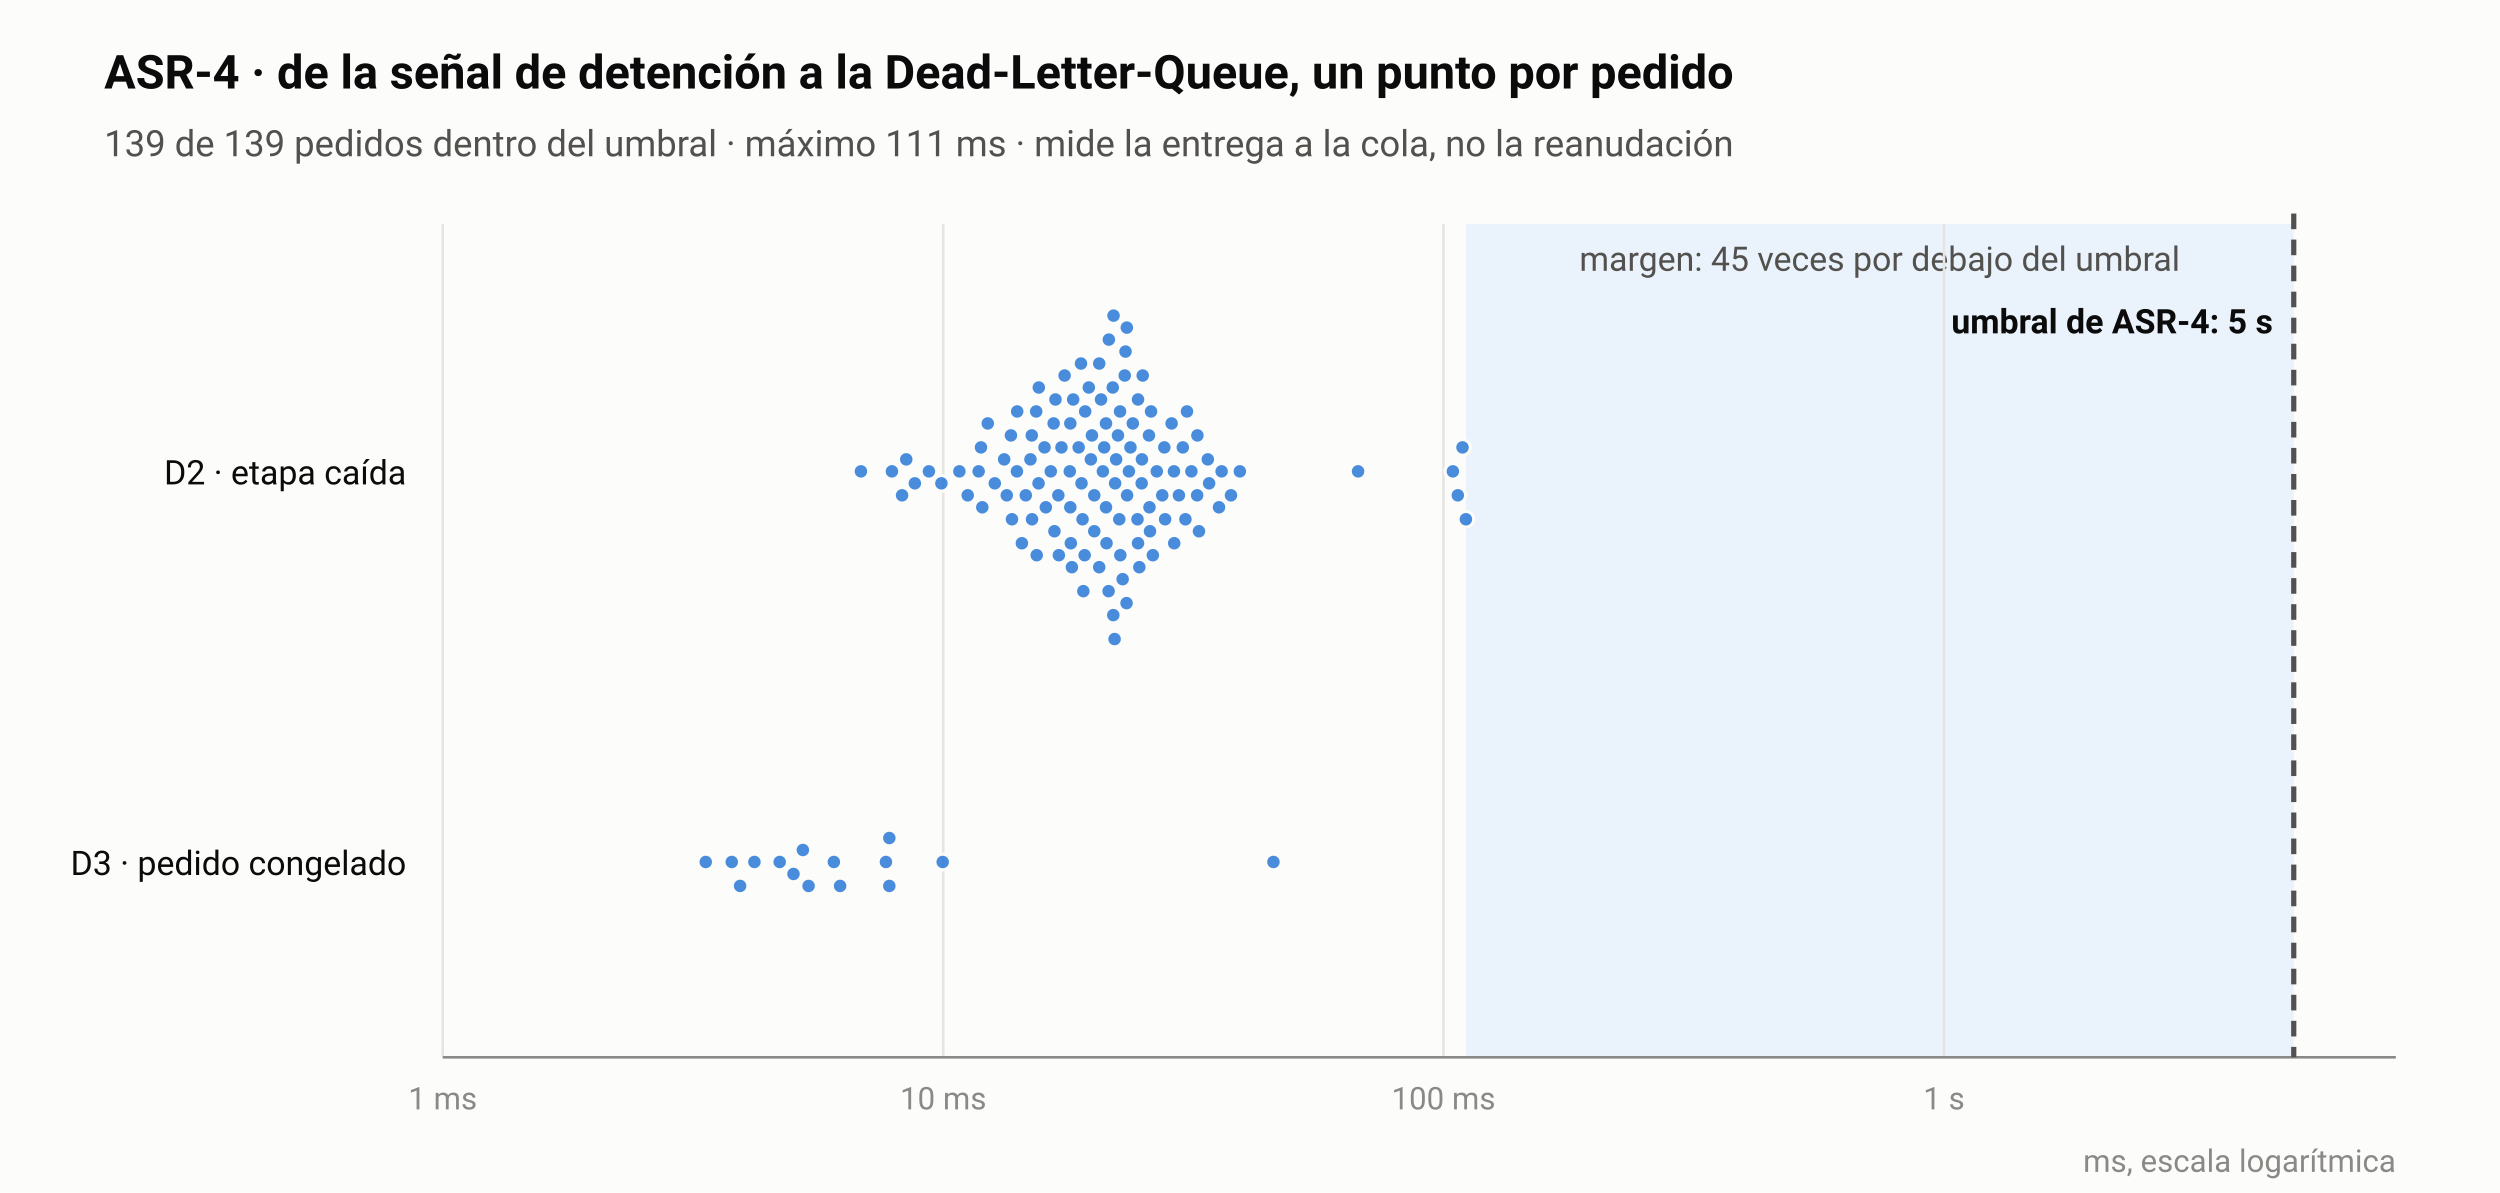
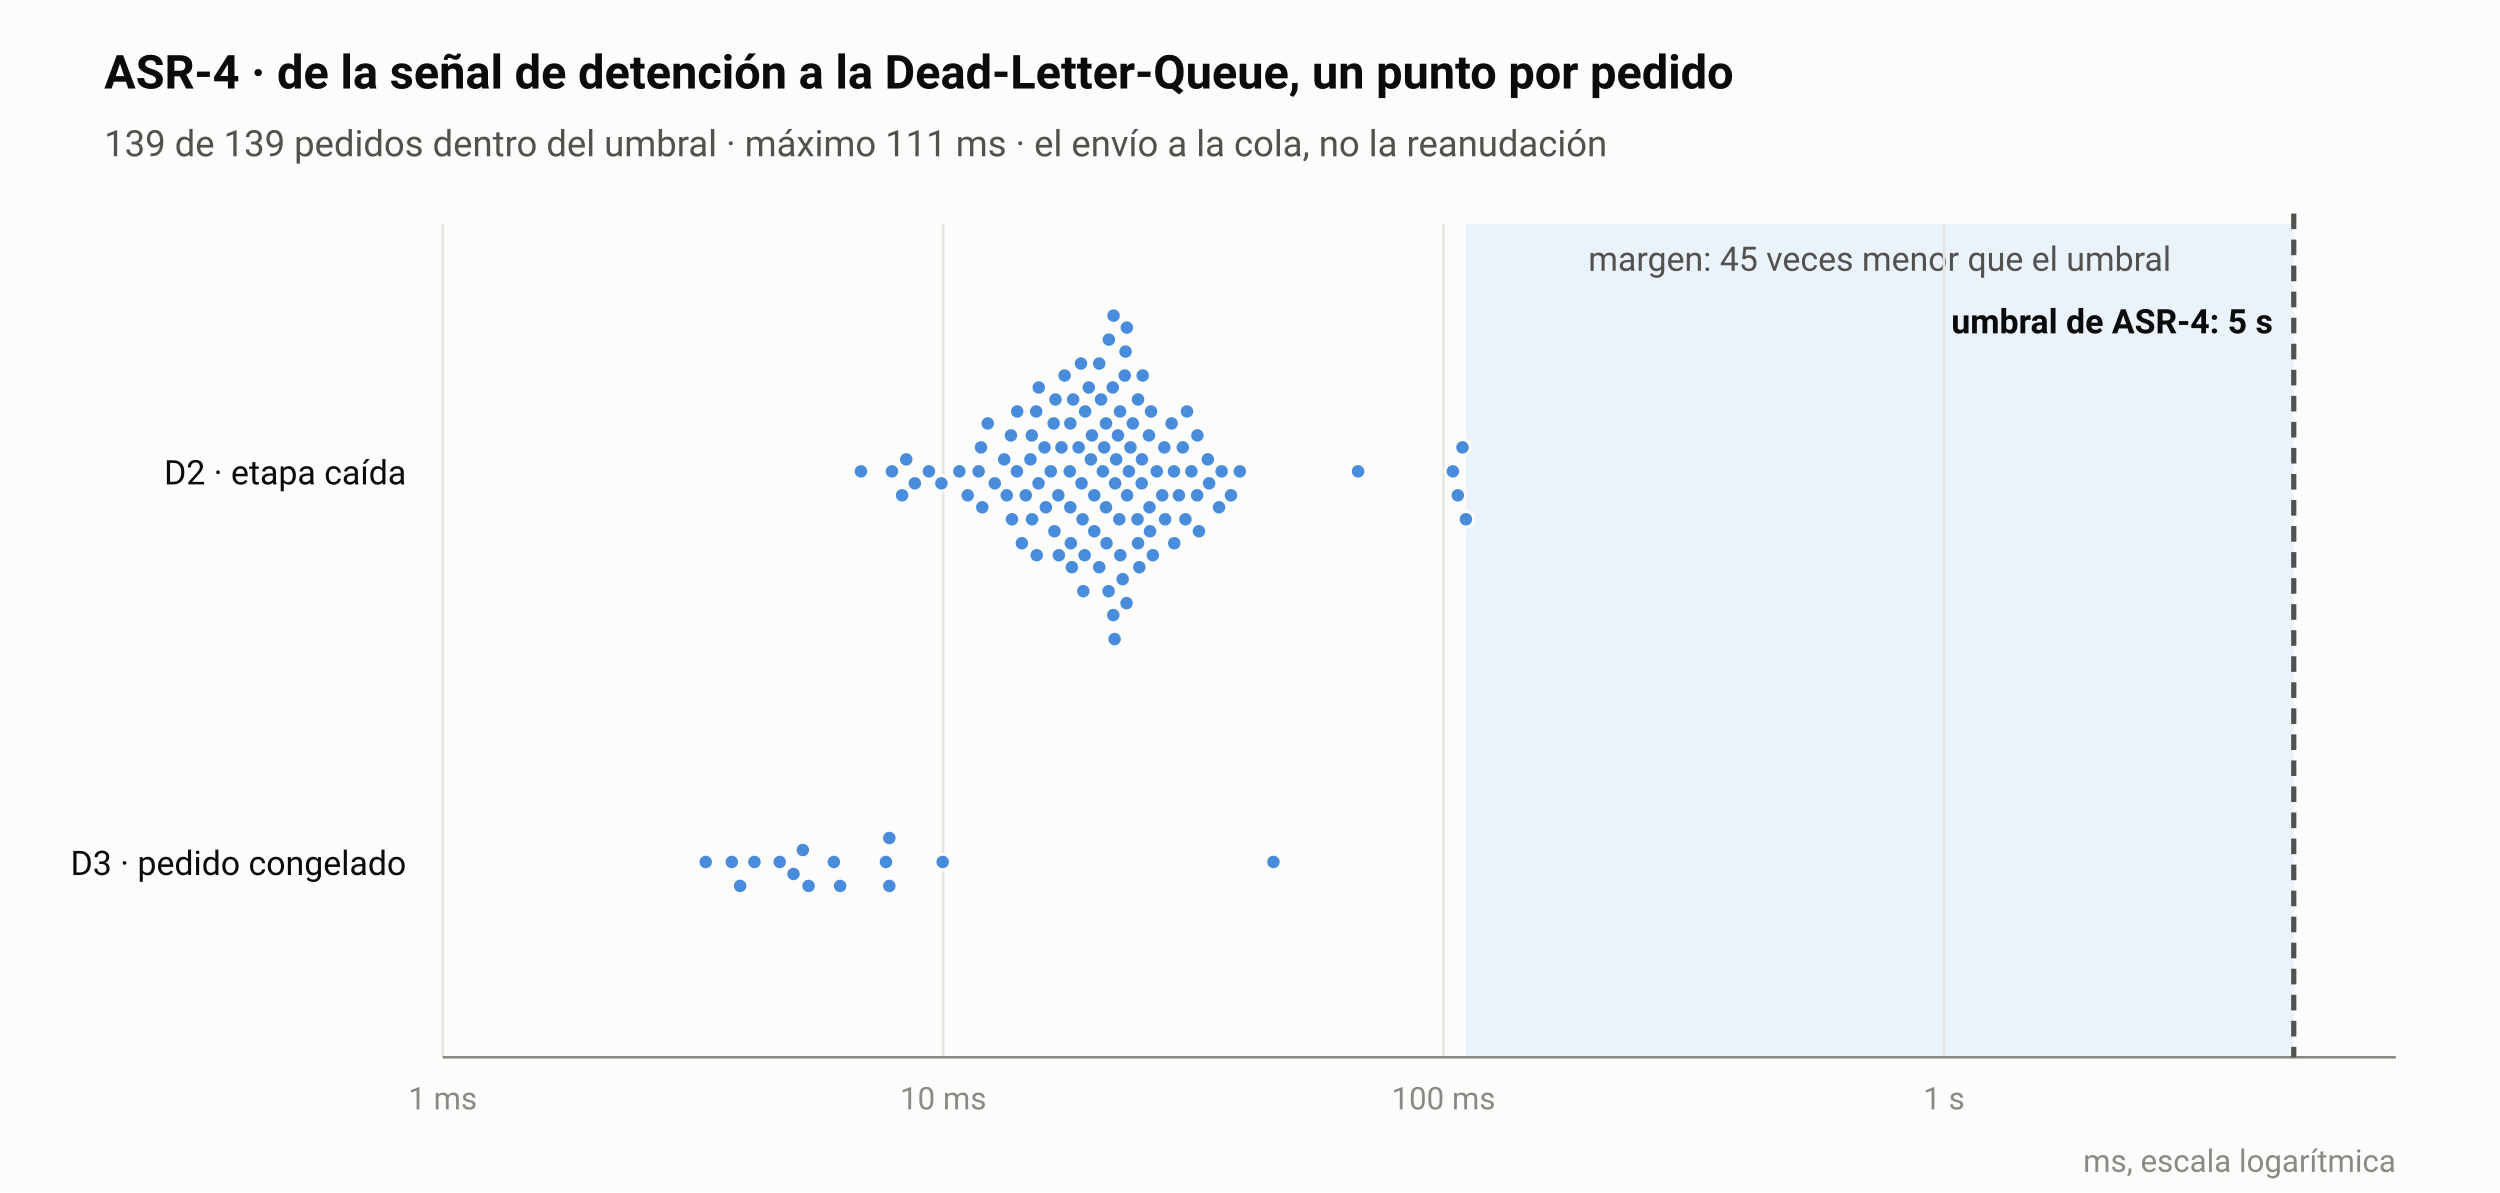
<svg xmlns="http://www.w3.org/2000/svg" viewBox="0 0 960 458" width="960" height="458" font-family="-apple-system, BlinkMacSystemFont, 'Segoe UI', Roboto, sans-serif">
  <rect width="960" height="458" fill="#fcfcfb" />
  <text x="40" y="34" font-size="18" font-weight="600" fill="#0b0b0b">ASR-4 · de la señal de detención a la Dead-Letter-Queue, un punto por pedido</text>
-   <text x="40" y="60" font-size="14" fill="#52514e">139 de 139 pedidos dentro del umbral · máximo 111 ms · mide la entrega a la cola, no la reanudación</text>
+   <text x="40" y="60" font-size="14" fill="#52514e">139 de 139 pedidos dentro del umbral · máximo 111 ms · el envío a la cola, no la reanudación</text>
  <rect x="562.9" y="86" width="317.9" height="320" fill="#eaf2fc" />
-   <text x="721.8" y="104" font-size="13" fill="#52514e" text-anchor="middle">margen: 45 veces por debajo del umbral</text>
+   <text x="721.8" y="104" font-size="13" fill="#52514e" text-anchor="middle">margen: 45 veces menor que el umbral</text>
  <line x1="170.0" x2="170.0" y1="86" y2="406" stroke="#e6e5e1" />
  <text x="170.0" y="426" font-size="12" fill="#8a8985" text-anchor="middle">1 ms</text>
  <line x1="362.2" x2="362.2" y1="86" y2="406" stroke="#e6e5e1" />
  <text x="362.2" y="426" font-size="12" fill="#8a8985" text-anchor="middle">10 ms</text>
  <line x1="554.3" x2="554.3" y1="86" y2="406" stroke="#e6e5e1" />
  <text x="554.3" y="426" font-size="12" fill="#8a8985" text-anchor="middle">100 ms</text>
  <line x1="746.5" x2="746.5" y1="86" y2="406" stroke="#e6e5e1" />
  <text x="746.5" y="426" font-size="12" fill="#8a8985" text-anchor="middle">1 s</text>
  <line x1="170" x2="920" y1="406" y2="406" stroke="#8a8985" />
  <text x="920" y="450" font-size="12" fill="#8a8985" text-anchor="end">ms, escala logarítmica</text>
  <line x1="880.8" x2="880.8" y1="82" y2="406" stroke="#52514e" stroke-width="2" stroke-dasharray="6 4" />
  <text x="872.8" y="128" font-size="13" font-weight="600" fill="#0b0b0b" text-anchor="end">umbral de ASR-4: 5 s</text>
  <text x="156" y="186.0" font-size="13" fill="#0b0b0b" text-anchor="end">D2 · etapa caída</text>
  <circle cx="330.6" cy="181.0" r="3" fill="#2a78d6" fill-opacity="0.85" stroke="#fcfcfb" stroke-width="1.2" />
  <circle cx="342.5" cy="181.0" r="3" fill="#2a78d6" fill-opacity="0.85" stroke="#fcfcfb" stroke-width="1.2" />
  <circle cx="346.4" cy="190.2" r="3" fill="#2a78d6" fill-opacity="0.85" stroke="#fcfcfb" stroke-width="1.2" />
  <circle cx="348.0" cy="176.4" r="3" fill="#2a78d6" fill-opacity="0.85" stroke="#fcfcfb" stroke-width="1.2" />
  <circle cx="351.3" cy="185.6" r="3" fill="#2a78d6" fill-opacity="0.85" stroke="#fcfcfb" stroke-width="1.2" />
  <circle cx="356.7" cy="181.0" r="3" fill="#2a78d6" fill-opacity="0.85" stroke="#fcfcfb" stroke-width="1.2" />
  <circle cx="361.5" cy="185.6" r="3" fill="#2a78d6" fill-opacity="0.85" stroke="#fcfcfb" stroke-width="1.2" />
  <circle cx="368.4" cy="181.0" r="3" fill="#2a78d6" fill-opacity="0.85" stroke="#fcfcfb" stroke-width="1.2" />
  <circle cx="371.6" cy="190.2" r="3" fill="#2a78d6" fill-opacity="0.85" stroke="#fcfcfb" stroke-width="1.2" />
  <circle cx="375.8" cy="181.0" r="3" fill="#2a78d6" fill-opacity="0.85" stroke="#fcfcfb" stroke-width="1.2" />
  <circle cx="376.7" cy="171.8" r="3" fill="#2a78d6" fill-opacity="0.85" stroke="#fcfcfb" stroke-width="1.2" />
  <circle cx="377.2" cy="194.8" r="3" fill="#2a78d6" fill-opacity="0.85" stroke="#fcfcfb" stroke-width="1.2" />
  <circle cx="379.3" cy="162.6" r="3" fill="#2a78d6" fill-opacity="0.85" stroke="#fcfcfb" stroke-width="1.2" />
  <circle cx="382.0" cy="185.6" r="3" fill="#2a78d6" fill-opacity="0.85" stroke="#fcfcfb" stroke-width="1.2" />
  <circle cx="385.6" cy="176.4" r="3" fill="#2a78d6" fill-opacity="0.85" stroke="#fcfcfb" stroke-width="1.2" />
  <circle cx="386.6" cy="190.2" r="3" fill="#2a78d6" fill-opacity="0.85" stroke="#fcfcfb" stroke-width="1.2" />
  <circle cx="388.2" cy="167.2" r="3" fill="#2a78d6" fill-opacity="0.85" stroke="#fcfcfb" stroke-width="1.2" />
  <circle cx="388.6" cy="199.4" r="3" fill="#2a78d6" fill-opacity="0.85" stroke="#fcfcfb" stroke-width="1.2" />
  <circle cx="390.5" cy="181.0" r="3" fill="#2a78d6" fill-opacity="0.85" stroke="#fcfcfb" stroke-width="1.2" />
  <circle cx="390.6" cy="158.0" r="3" fill="#2a78d6" fill-opacity="0.85" stroke="#fcfcfb" stroke-width="1.2" />
  <circle cx="392.4" cy="208.6" r="3" fill="#2a78d6" fill-opacity="0.85" stroke="#fcfcfb" stroke-width="1.2" />
  <circle cx="393.9" cy="190.2" r="3" fill="#2a78d6" fill-opacity="0.85" stroke="#fcfcfb" stroke-width="1.2" />
  <circle cx="395.7" cy="176.4" r="3" fill="#2a78d6" fill-opacity="0.85" stroke="#fcfcfb" stroke-width="1.2" />
  <circle cx="396.2" cy="167.2" r="3" fill="#2a78d6" fill-opacity="0.85" stroke="#fcfcfb" stroke-width="1.2" />
  <circle cx="396.3" cy="199.4" r="3" fill="#2a78d6" fill-opacity="0.85" stroke="#fcfcfb" stroke-width="1.2" />
  <circle cx="397.9" cy="158.0" r="3" fill="#2a78d6" fill-opacity="0.85" stroke="#fcfcfb" stroke-width="1.2" />
  <circle cx="398.1" cy="213.2" r="3" fill="#2a78d6" fill-opacity="0.85" stroke="#fcfcfb" stroke-width="1.2" />
  <circle cx="398.8" cy="185.6" r="3" fill="#2a78d6" fill-opacity="0.85" stroke="#fcfcfb" stroke-width="1.2" />
  <circle cx="398.9" cy="148.8" r="3" fill="#2a78d6" fill-opacity="0.85" stroke="#fcfcfb" stroke-width="1.2" />
  <circle cx="401.1" cy="171.8" r="3" fill="#2a78d6" fill-opacity="0.85" stroke="#fcfcfb" stroke-width="1.2" />
  <circle cx="401.6" cy="194.8" r="3" fill="#2a78d6" fill-opacity="0.85" stroke="#fcfcfb" stroke-width="1.2" />
  <circle cx="403.5" cy="181.0" r="3" fill="#2a78d6" fill-opacity="0.85" stroke="#fcfcfb" stroke-width="1.2" />
  <circle cx="404.6" cy="162.6" r="3" fill="#2a78d6" fill-opacity="0.85" stroke="#fcfcfb" stroke-width="1.2" />
  <circle cx="404.9" cy="204.0" r="3" fill="#2a78d6" fill-opacity="0.85" stroke="#fcfcfb" stroke-width="1.2" />
  <circle cx="405.3" cy="153.4" r="3" fill="#2a78d6" fill-opacity="0.85" stroke="#fcfcfb" stroke-width="1.2" />
  <circle cx="406.4" cy="190.2" r="3" fill="#2a78d6" fill-opacity="0.85" stroke="#fcfcfb" stroke-width="1.2" />
  <circle cx="406.6" cy="213.2" r="3" fill="#2a78d6" fill-opacity="0.85" stroke="#fcfcfb" stroke-width="1.2" />
  <circle cx="407.6" cy="171.8" r="3" fill="#2a78d6" fill-opacity="0.85" stroke="#fcfcfb" stroke-width="1.2" />
  <circle cx="408.8" cy="144.2" r="3" fill="#2a78d6" fill-opacity="0.85" stroke="#fcfcfb" stroke-width="1.2" />
  <circle cx="410.8" cy="181.0" r="3" fill="#2a78d6" fill-opacity="0.85" stroke="#fcfcfb" stroke-width="1.2" />
  <circle cx="411.0" cy="194.8" r="3" fill="#2a78d6" fill-opacity="0.85" stroke="#fcfcfb" stroke-width="1.2" />
  <circle cx="411.0" cy="162.6" r="3" fill="#2a78d6" fill-opacity="0.85" stroke="#fcfcfb" stroke-width="1.2" />
  <circle cx="411.2" cy="208.6" r="3" fill="#2a78d6" fill-opacity="0.85" stroke="#fcfcfb" stroke-width="1.2" />
  <circle cx="411.6" cy="217.8" r="3" fill="#2a78d6" fill-opacity="0.85" stroke="#fcfcfb" stroke-width="1.2" />
  <circle cx="412.1" cy="153.4" r="3" fill="#2a78d6" fill-opacity="0.85" stroke="#fcfcfb" stroke-width="1.2" />
  <circle cx="414.2" cy="171.8" r="3" fill="#2a78d6" fill-opacity="0.85" stroke="#fcfcfb" stroke-width="1.2" />
  <circle cx="415.1" cy="139.6" r="3" fill="#2a78d6" fill-opacity="0.85" stroke="#fcfcfb" stroke-width="1.2" />
  <circle cx="415.3" cy="185.6" r="3" fill="#2a78d6" fill-opacity="0.85" stroke="#fcfcfb" stroke-width="1.2" />
  <circle cx="415.7" cy="199.4" r="3" fill="#2a78d6" fill-opacity="0.85" stroke="#fcfcfb" stroke-width="1.2" />
  <circle cx="416.0" cy="227.0" r="3" fill="#2a78d6" fill-opacity="0.85" stroke="#fcfcfb" stroke-width="1.2" />
  <circle cx="416.5" cy="213.2" r="3" fill="#2a78d6" fill-opacity="0.85" stroke="#fcfcfb" stroke-width="1.2" />
  <circle cx="416.7" cy="158.0" r="3" fill="#2a78d6" fill-opacity="0.85" stroke="#fcfcfb" stroke-width="1.2" />
  <circle cx="418.1" cy="148.8" r="3" fill="#2a78d6" fill-opacity="0.85" stroke="#fcfcfb" stroke-width="1.2" />
  <circle cx="418.9" cy="176.4" r="3" fill="#2a78d6" fill-opacity="0.85" stroke="#fcfcfb" stroke-width="1.2" />
  <circle cx="419.3" cy="167.2" r="3" fill="#2a78d6" fill-opacity="0.85" stroke="#fcfcfb" stroke-width="1.2" />
  <circle cx="420.2" cy="190.2" r="3" fill="#2a78d6" fill-opacity="0.85" stroke="#fcfcfb" stroke-width="1.2" />
  <circle cx="420.2" cy="204.0" r="3" fill="#2a78d6" fill-opacity="0.85" stroke="#fcfcfb" stroke-width="1.2" />
  <circle cx="422.1" cy="217.8" r="3" fill="#2a78d6" fill-opacity="0.85" stroke="#fcfcfb" stroke-width="1.2" />
  <circle cx="422.1" cy="139.6" r="3" fill="#2a78d6" fill-opacity="0.85" stroke="#fcfcfb" stroke-width="1.2" />
  <circle cx="422.8" cy="153.4" r="3" fill="#2a78d6" fill-opacity="0.85" stroke="#fcfcfb" stroke-width="1.2" />
  <circle cx="423.5" cy="181.0" r="3" fill="#2a78d6" fill-opacity="0.85" stroke="#fcfcfb" stroke-width="1.2" />
  <circle cx="424.0" cy="171.8" r="3" fill="#2a78d6" fill-opacity="0.85" stroke="#fcfcfb" stroke-width="1.2" />
  <circle cx="424.7" cy="194.8" r="3" fill="#2a78d6" fill-opacity="0.85" stroke="#fcfcfb" stroke-width="1.2" />
  <circle cx="424.7" cy="162.6" r="3" fill="#2a78d6" fill-opacity="0.85" stroke="#fcfcfb" stroke-width="1.2" />
  <circle cx="424.9" cy="208.6" r="3" fill="#2a78d6" fill-opacity="0.85" stroke="#fcfcfb" stroke-width="1.2" />
  <circle cx="425.7" cy="227.0" r="3" fill="#2a78d6" fill-opacity="0.85" stroke="#fcfcfb" stroke-width="1.2" />
  <circle cx="425.8" cy="130.4" r="3" fill="#2a78d6" fill-opacity="0.85" stroke="#fcfcfb" stroke-width="1.2" />
  <circle cx="427.3" cy="148.8" r="3" fill="#2a78d6" fill-opacity="0.85" stroke="#fcfcfb" stroke-width="1.2" />
  <circle cx="427.5" cy="236.2" r="3" fill="#2a78d6" fill-opacity="0.85" stroke="#fcfcfb" stroke-width="1.2" />
  <circle cx="427.6" cy="121.2" r="3" fill="#2a78d6" fill-opacity="0.85" stroke="#fcfcfb" stroke-width="1.2" />
  <circle cx="428.0" cy="245.4" r="3" fill="#2a78d6" fill-opacity="0.85" stroke="#fcfcfb" stroke-width="1.2" />
  <circle cx="428.2" cy="185.6" r="3" fill="#2a78d6" fill-opacity="0.85" stroke="#fcfcfb" stroke-width="1.2" />
  <circle cx="428.6" cy="176.4" r="3" fill="#2a78d6" fill-opacity="0.85" stroke="#fcfcfb" stroke-width="1.2" />
  <circle cx="429.3" cy="167.2" r="3" fill="#2a78d6" fill-opacity="0.85" stroke="#fcfcfb" stroke-width="1.2" />
  <circle cx="429.8" cy="199.4" r="3" fill="#2a78d6" fill-opacity="0.85" stroke="#fcfcfb" stroke-width="1.2" />
  <circle cx="430.1" cy="158.0" r="3" fill="#2a78d6" fill-opacity="0.85" stroke="#fcfcfb" stroke-width="1.2" />
  <circle cx="430.2" cy="213.2" r="3" fill="#2a78d6" fill-opacity="0.85" stroke="#fcfcfb" stroke-width="1.2" />
  <circle cx="431.1" cy="222.4" r="3" fill="#2a78d6" fill-opacity="0.85" stroke="#fcfcfb" stroke-width="1.2" />
  <circle cx="431.9" cy="144.2" r="3" fill="#2a78d6" fill-opacity="0.85" stroke="#fcfcfb" stroke-width="1.2" />
  <circle cx="432.2" cy="135.0" r="3" fill="#2a78d6" fill-opacity="0.85" stroke="#fcfcfb" stroke-width="1.2" />
  <circle cx="432.6" cy="231.6" r="3" fill="#2a78d6" fill-opacity="0.85" stroke="#fcfcfb" stroke-width="1.2" />
  <circle cx="432.7" cy="125.8" r="3" fill="#2a78d6" fill-opacity="0.85" stroke="#fcfcfb" stroke-width="1.2" />
  <circle cx="432.8" cy="190.2" r="3" fill="#2a78d6" fill-opacity="0.85" stroke="#fcfcfb" stroke-width="1.2" />
  <circle cx="433.5" cy="181.0" r="3" fill="#2a78d6" fill-opacity="0.85" stroke="#fcfcfb" stroke-width="1.2" />
  <circle cx="434.1" cy="171.8" r="3" fill="#2a78d6" fill-opacity="0.85" stroke="#fcfcfb" stroke-width="1.2" />
  <circle cx="435.0" cy="162.6" r="3" fill="#2a78d6" fill-opacity="0.85" stroke="#fcfcfb" stroke-width="1.2" />
  <circle cx="436.8" cy="199.4" r="3" fill="#2a78d6" fill-opacity="0.85" stroke="#fcfcfb" stroke-width="1.2" />
  <circle cx="437.0" cy="208.6" r="3" fill="#2a78d6" fill-opacity="0.85" stroke="#fcfcfb" stroke-width="1.2" />
  <circle cx="437.0" cy="153.4" r="3" fill="#2a78d6" fill-opacity="0.85" stroke="#fcfcfb" stroke-width="1.2" />
  <circle cx="437.5" cy="217.8" r="3" fill="#2a78d6" fill-opacity="0.85" stroke="#fcfcfb" stroke-width="1.2" />
  <circle cx="438.4" cy="185.6" r="3" fill="#2a78d6" fill-opacity="0.85" stroke="#fcfcfb" stroke-width="1.2" />
  <circle cx="438.5" cy="176.4" r="3" fill="#2a78d6" fill-opacity="0.85" stroke="#fcfcfb" stroke-width="1.2" />
  <circle cx="438.8" cy="144.2" r="3" fill="#2a78d6" fill-opacity="0.85" stroke="#fcfcfb" stroke-width="1.2" />
  <circle cx="441.2" cy="167.2" r="3" fill="#2a78d6" fill-opacity="0.85" stroke="#fcfcfb" stroke-width="1.2" />
  <circle cx="441.4" cy="194.8" r="3" fill="#2a78d6" fill-opacity="0.85" stroke="#fcfcfb" stroke-width="1.2" />
  <circle cx="441.6" cy="204.0" r="3" fill="#2a78d6" fill-opacity="0.85" stroke="#fcfcfb" stroke-width="1.2" />
  <circle cx="442.0" cy="158.0" r="3" fill="#2a78d6" fill-opacity="0.85" stroke="#fcfcfb" stroke-width="1.2" />
  <circle cx="442.7" cy="213.2" r="3" fill="#2a78d6" fill-opacity="0.85" stroke="#fcfcfb" stroke-width="1.2" />
  <circle cx="444.2" cy="181.0" r="3" fill="#2a78d6" fill-opacity="0.85" stroke="#fcfcfb" stroke-width="1.2" />
  <circle cx="446.3" cy="190.2" r="3" fill="#2a78d6" fill-opacity="0.85" stroke="#fcfcfb" stroke-width="1.2" />
  <circle cx="447.1" cy="171.8" r="3" fill="#2a78d6" fill-opacity="0.85" stroke="#fcfcfb" stroke-width="1.2" />
  <circle cx="447.4" cy="199.4" r="3" fill="#2a78d6" fill-opacity="0.85" stroke="#fcfcfb" stroke-width="1.2" />
  <circle cx="449.9" cy="162.6" r="3" fill="#2a78d6" fill-opacity="0.85" stroke="#fcfcfb" stroke-width="1.2" />
  <circle cx="450.8" cy="181.0" r="3" fill="#2a78d6" fill-opacity="0.85" stroke="#fcfcfb" stroke-width="1.2" />
  <circle cx="450.9" cy="208.6" r="3" fill="#2a78d6" fill-opacity="0.85" stroke="#fcfcfb" stroke-width="1.2" />
  <circle cx="452.7" cy="190.2" r="3" fill="#2a78d6" fill-opacity="0.85" stroke="#fcfcfb" stroke-width="1.2" />
  <circle cx="454.2" cy="171.8" r="3" fill="#2a78d6" fill-opacity="0.85" stroke="#fcfcfb" stroke-width="1.2" />
  <circle cx="455.2" cy="199.4" r="3" fill="#2a78d6" fill-opacity="0.85" stroke="#fcfcfb" stroke-width="1.2" />
  <circle cx="455.8" cy="158.0" r="3" fill="#2a78d6" fill-opacity="0.85" stroke="#fcfcfb" stroke-width="1.2" />
  <circle cx="457.5" cy="181.0" r="3" fill="#2a78d6" fill-opacity="0.85" stroke="#fcfcfb" stroke-width="1.2" />
  <circle cx="459.7" cy="190.2" r="3" fill="#2a78d6" fill-opacity="0.85" stroke="#fcfcfb" stroke-width="1.2" />
  <circle cx="459.8" cy="167.2" r="3" fill="#2a78d6" fill-opacity="0.85" stroke="#fcfcfb" stroke-width="1.2" />
  <circle cx="460.4" cy="204.0" r="3" fill="#2a78d6" fill-opacity="0.85" stroke="#fcfcfb" stroke-width="1.2" />
  <circle cx="463.8" cy="176.4" r="3" fill="#2a78d6" fill-opacity="0.85" stroke="#fcfcfb" stroke-width="1.2" />
  <circle cx="464.3" cy="185.6" r="3" fill="#2a78d6" fill-opacity="0.85" stroke="#fcfcfb" stroke-width="1.2" />
  <circle cx="468.1" cy="194.8" r="3" fill="#2a78d6" fill-opacity="0.85" stroke="#fcfcfb" stroke-width="1.2" />
  <circle cx="469.1" cy="181.0" r="3" fill="#2a78d6" fill-opacity="0.85" stroke="#fcfcfb" stroke-width="1.2" />
  <circle cx="472.7" cy="190.2" r="3" fill="#2a78d6" fill-opacity="0.85" stroke="#fcfcfb" stroke-width="1.2" />
  <circle cx="476.1" cy="181.0" r="3" fill="#2a78d6" fill-opacity="0.85" stroke="#fcfcfb" stroke-width="1.2" />
  <circle cx="521.5" cy="181.0" r="3" fill="#2a78d6" fill-opacity="0.85" stroke="#fcfcfb" stroke-width="1.2" />
  <circle cx="557.9" cy="181.0" r="3" fill="#2a78d6" fill-opacity="0.85" stroke="#fcfcfb" stroke-width="1.2" />
  <circle cx="559.8" cy="190.2" r="3" fill="#2a78d6" fill-opacity="0.85" stroke="#fcfcfb" stroke-width="1.2" />
  <circle cx="561.6" cy="171.8" r="3" fill="#2a78d6" fill-opacity="0.85" stroke="#fcfcfb" stroke-width="1.2" />
  <circle cx="562.9" cy="199.4" r="3" fill="#2a78d6" fill-opacity="0.85" stroke="#fcfcfb" stroke-width="1.2" />
  <text x="156" y="336.0" font-size="13" fill="#0b0b0b" text-anchor="end">D3 · pedido congelado</text>
  <circle cx="271.0" cy="331.0" r="3" fill="#2a78d6" fill-opacity="0.85" stroke="#fcfcfb" stroke-width="1.2" />
  <circle cx="281.0" cy="331.0" r="3" fill="#2a78d6" fill-opacity="0.85" stroke="#fcfcfb" stroke-width="1.2" />
  <circle cx="284.2" cy="340.2" r="3" fill="#2a78d6" fill-opacity="0.85" stroke="#fcfcfb" stroke-width="1.2" />
  <circle cx="289.7" cy="331.0" r="3" fill="#2a78d6" fill-opacity="0.85" stroke="#fcfcfb" stroke-width="1.2" />
  <circle cx="299.4" cy="331.0" r="3" fill="#2a78d6" fill-opacity="0.85" stroke="#fcfcfb" stroke-width="1.2" />
  <circle cx="304.7" cy="335.6" r="3" fill="#2a78d6" fill-opacity="0.85" stroke="#fcfcfb" stroke-width="1.2" />
  <circle cx="308.3" cy="326.4" r="3" fill="#2a78d6" fill-opacity="0.85" stroke="#fcfcfb" stroke-width="1.2" />
  <circle cx="310.5" cy="340.2" r="3" fill="#2a78d6" fill-opacity="0.85" stroke="#fcfcfb" stroke-width="1.2" />
  <circle cx="320.2" cy="331.0" r="3" fill="#2a78d6" fill-opacity="0.85" stroke="#fcfcfb" stroke-width="1.2" />
  <circle cx="322.6" cy="340.2" r="3" fill="#2a78d6" fill-opacity="0.85" stroke="#fcfcfb" stroke-width="1.2" />
  <circle cx="340.2" cy="331.0" r="3" fill="#2a78d6" fill-opacity="0.85" stroke="#fcfcfb" stroke-width="1.2" />
  <circle cx="341.5" cy="340.2" r="3" fill="#2a78d6" fill-opacity="0.85" stroke="#fcfcfb" stroke-width="1.2" />
  <circle cx="341.5" cy="321.8" r="3" fill="#2a78d6" fill-opacity="0.85" stroke="#fcfcfb" stroke-width="1.2" />
  <circle cx="362.0" cy="331.0" r="3" fill="#2a78d6" fill-opacity="0.85" stroke="#fcfcfb" stroke-width="1.2" />
  <circle cx="489.0" cy="331.0" r="3" fill="#2a78d6" fill-opacity="0.85" stroke="#fcfcfb" stroke-width="1.2" />
</svg>
